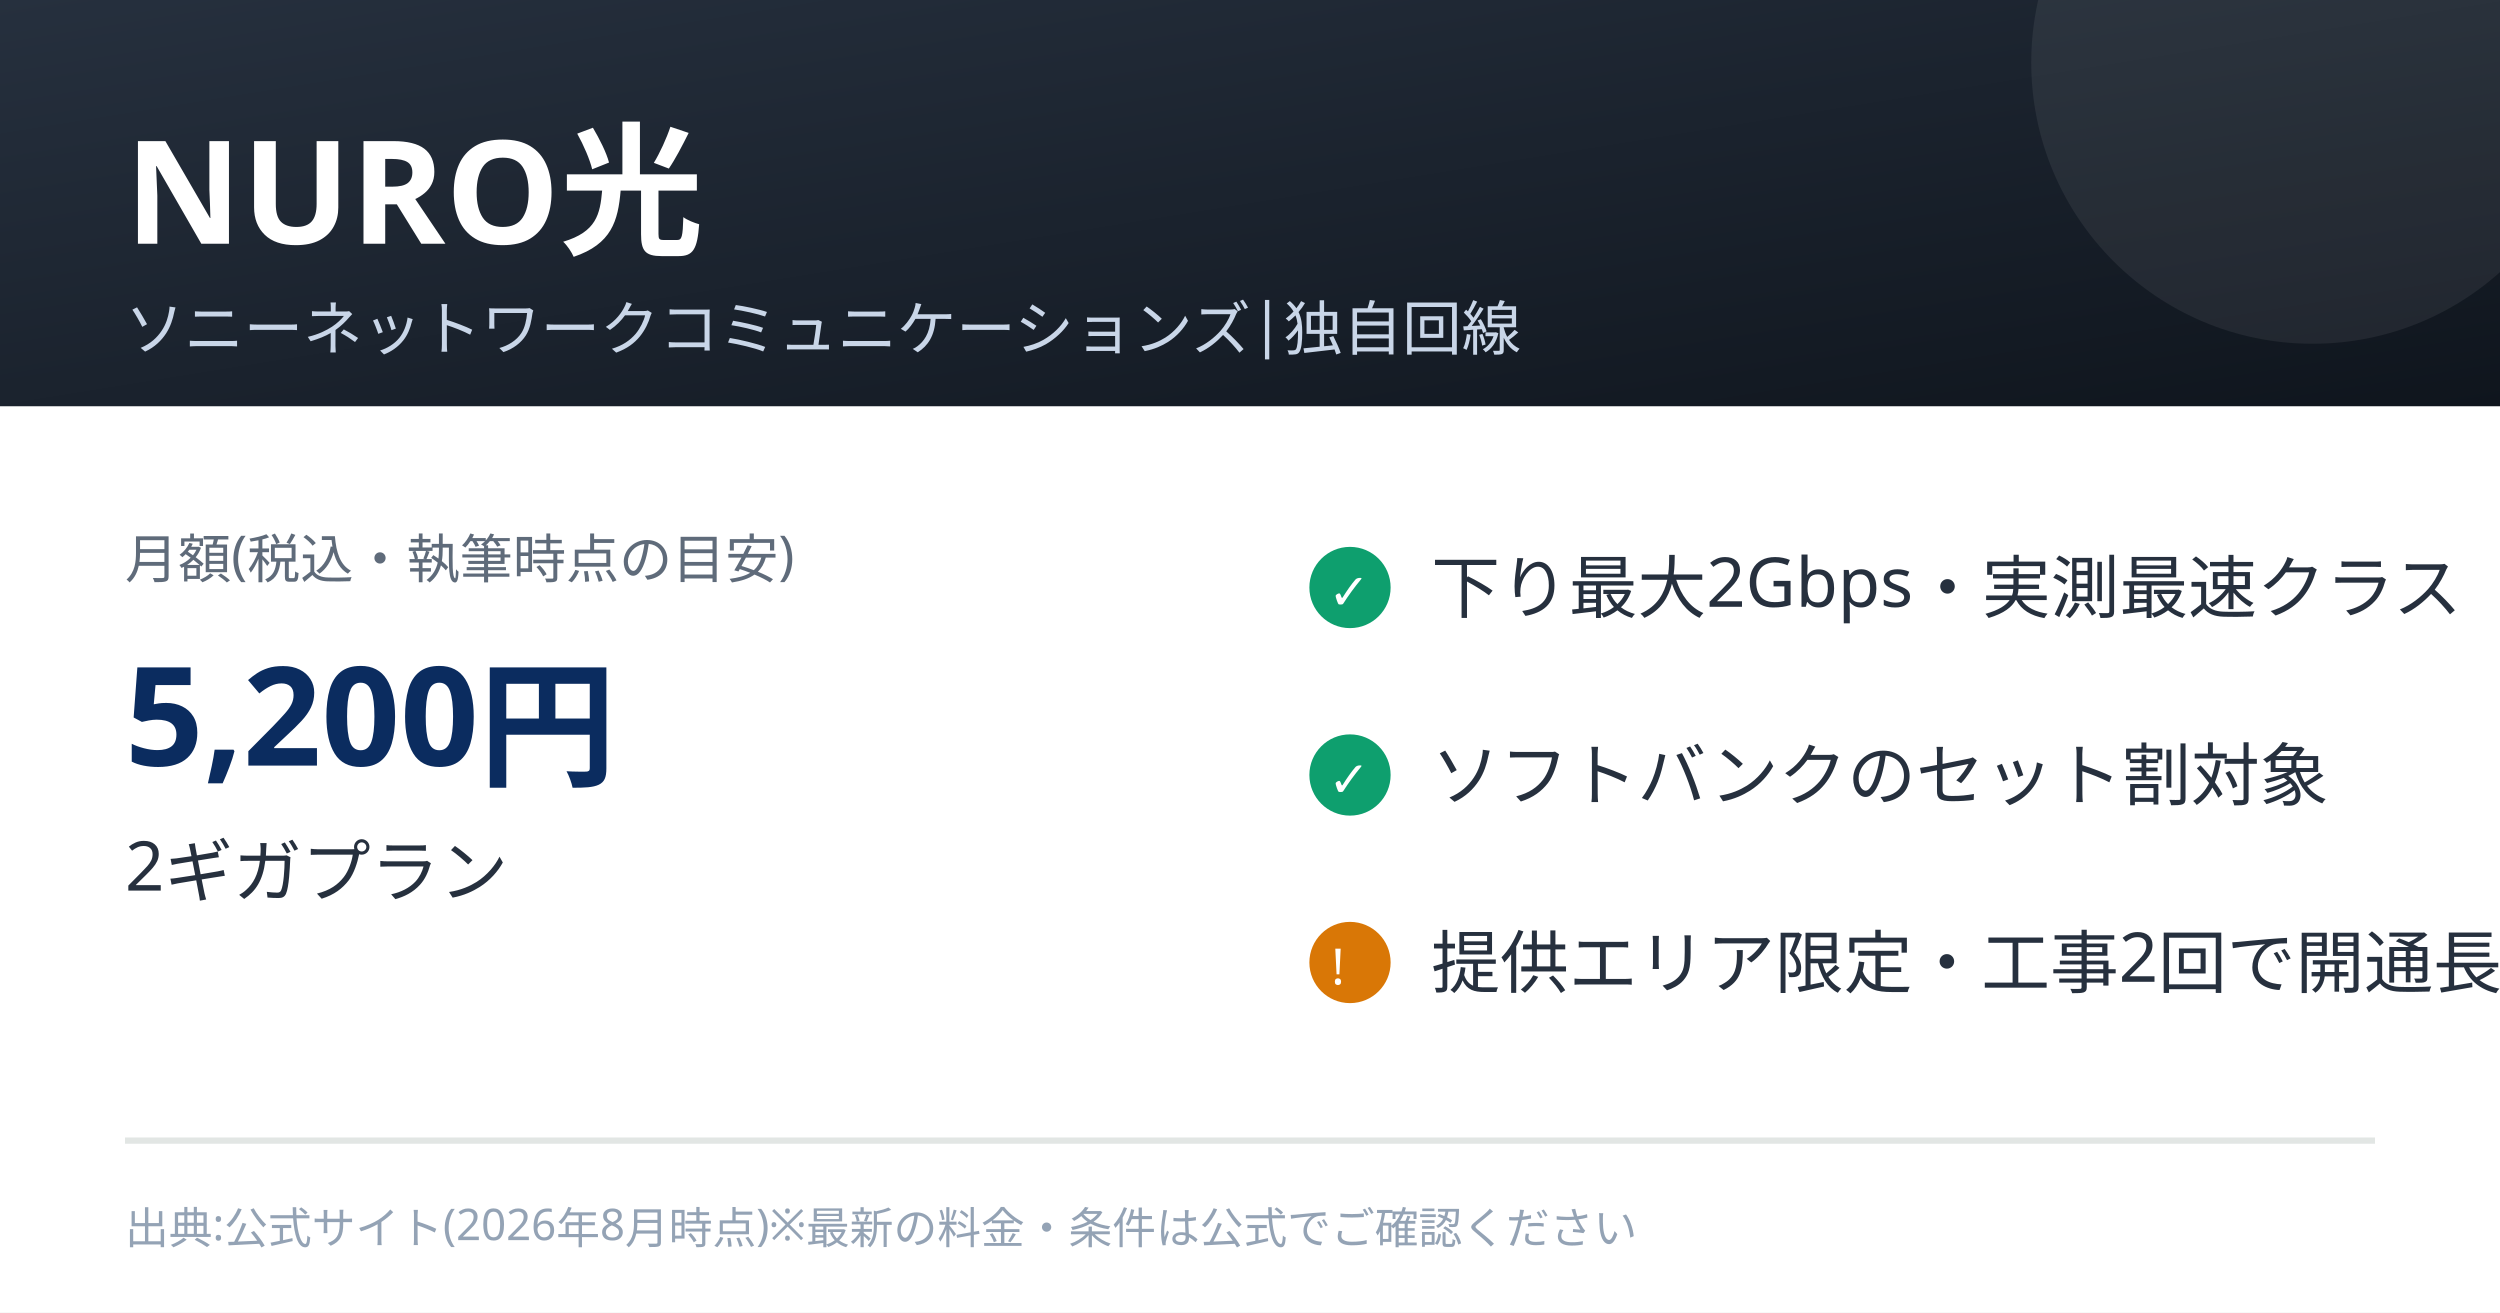
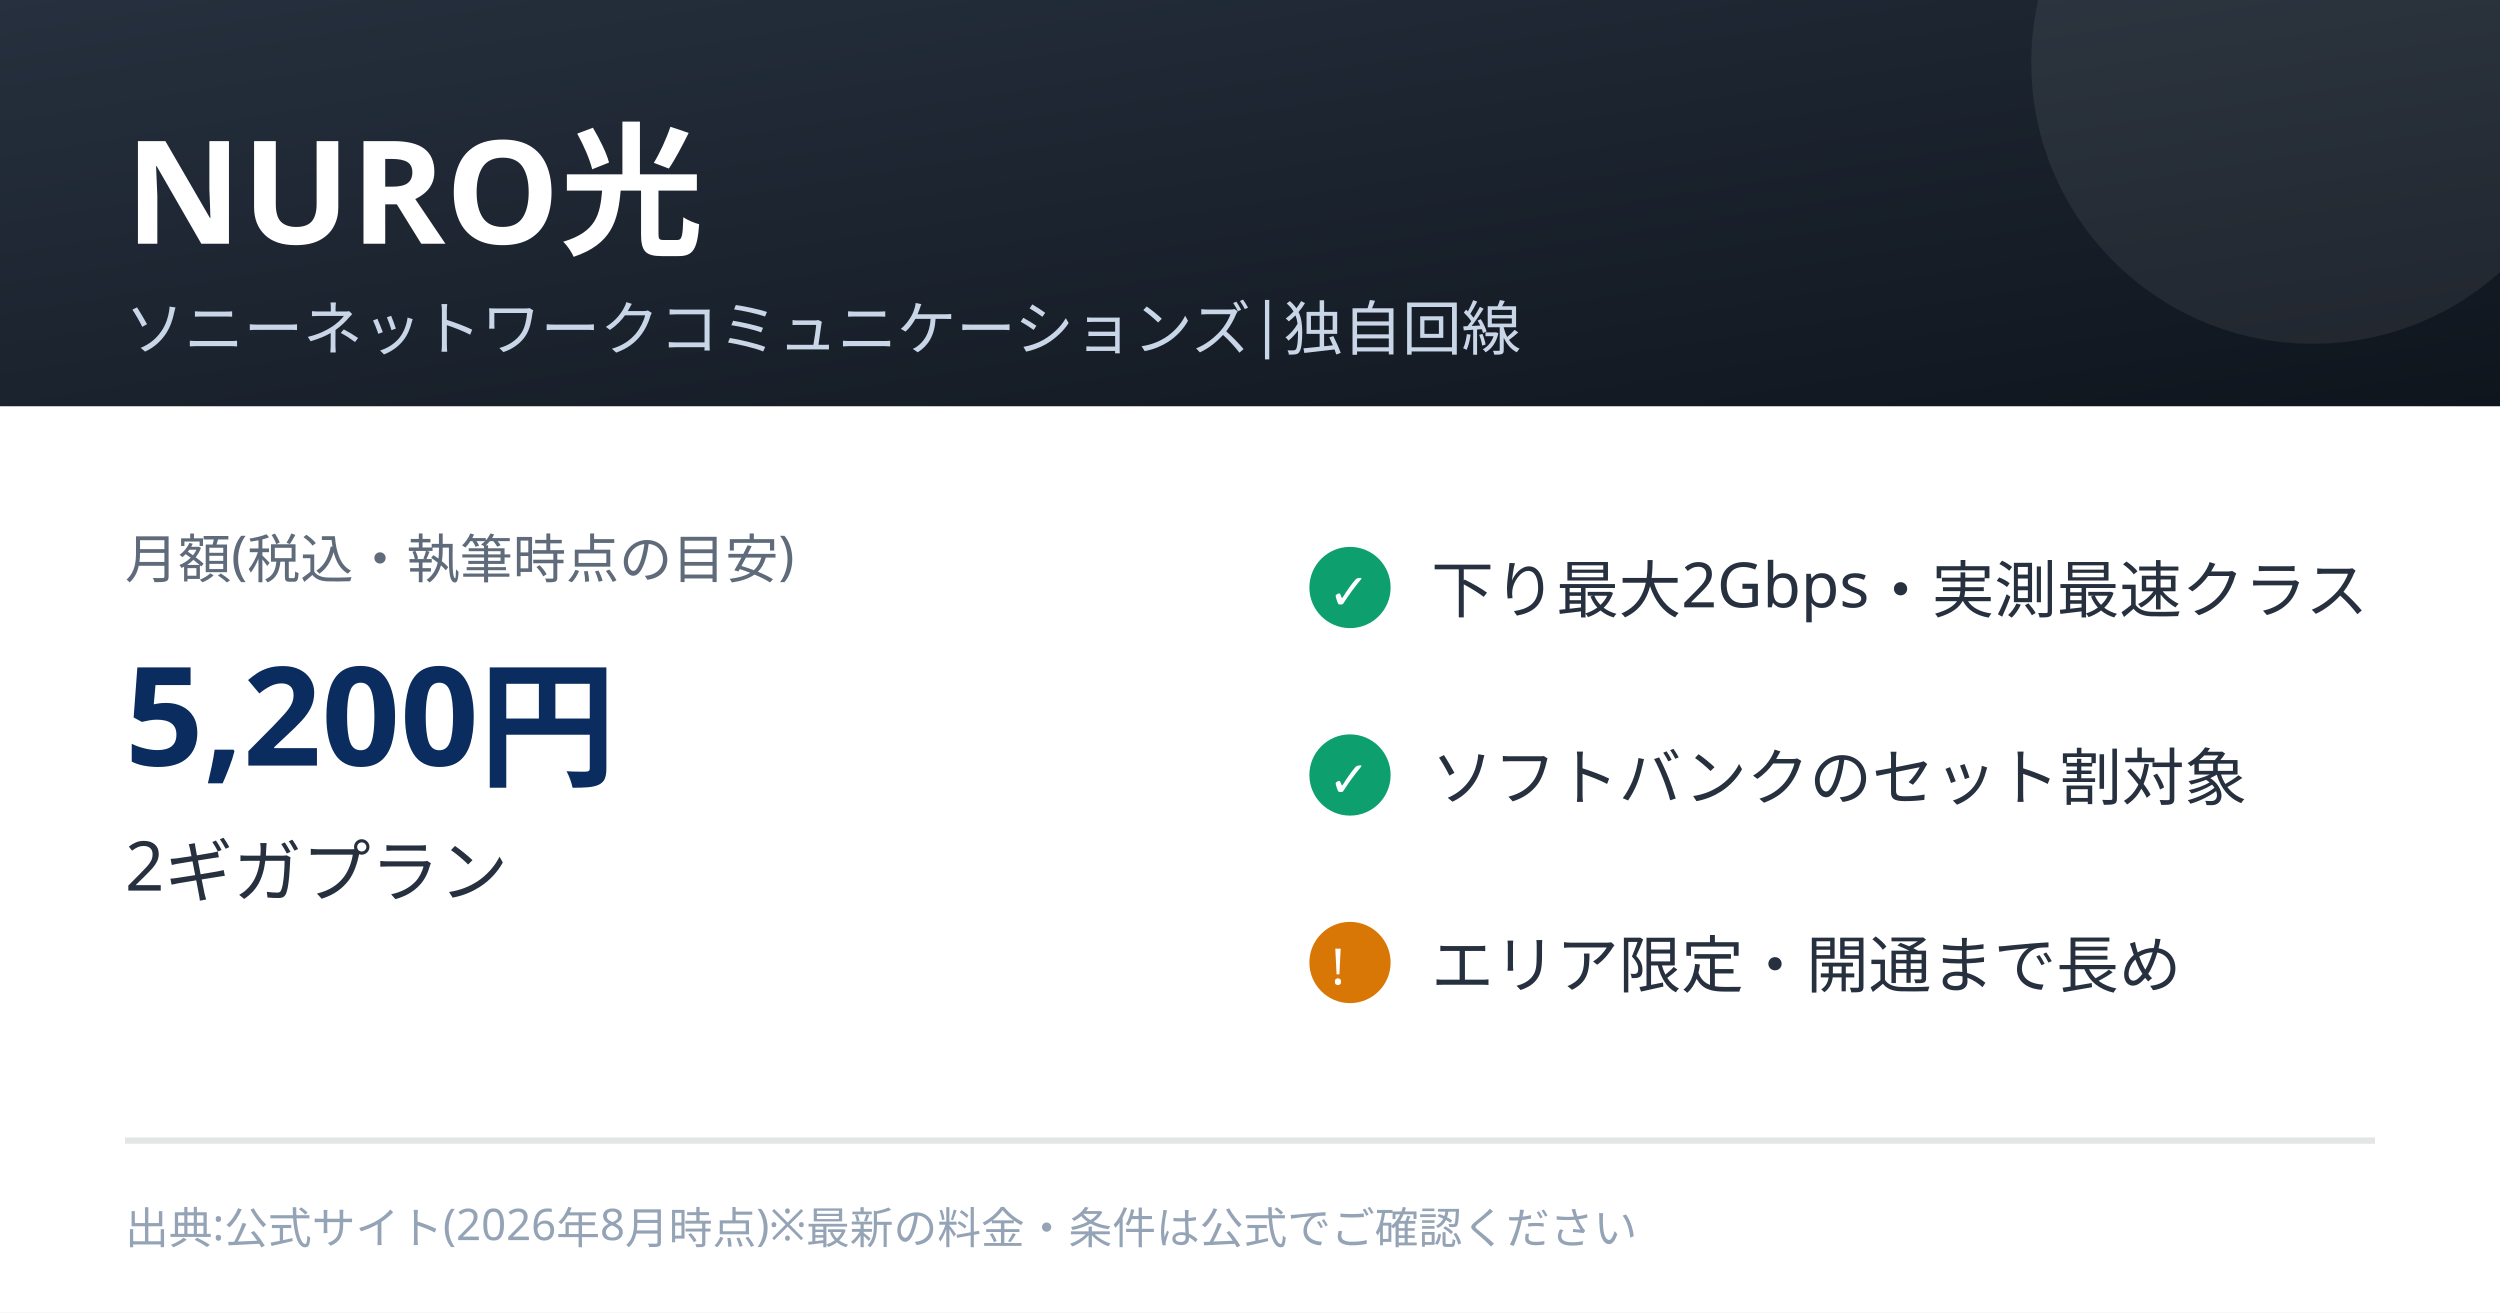
<svg xmlns="http://www.w3.org/2000/svg" viewBox="0 0 800 420" role="img" aria-label="NURO光のサービス概要" font-family="'Noto Sans JP','Hiragino Sans','Yu Gothic',Meiryo,sans-serif">
  <defs>
    <linearGradient id="h" x1="0" y1="0" x2="1" y2="1">
      <stop offset="0" stop-color="#26303e" />
      <stop offset="1" stop-color="#0f151d" />
    </linearGradient>
  </defs>
  <rect width="800" height="420" fill="#ffffff" />
  <rect width="800" height="130" fill="url(#h)" />
  <circle cx="740" cy="20" r="90" fill="#ffffff" opacity=".07" />
  <text x="40" y="78" font-size="46" font-weight="800" fill="#ffffff">NURO光</text>
  <text x="40" y="112" font-size="19" fill="#c9d6e8">ソニーネットワークコミュニケーションズ|独自回線</text>
  <text x="40" y="185" font-size="17" fill="#5f6b7a">月額(税込・執筆時点の目安)</text>
  <text x="40" y="245" font-size="44" font-weight="800" fill="#0b2c5f">5,200円</text>
  <text x="40" y="285" font-size="22" fill="#26303e">2ギガプラン</text>
-   <g font-size="22" fill="#26303e">
+   <g font-size="20" fill="#26303e">
    <circle cx="432" cy="188" r="13" fill="#0e9f6e" />
    <text x="425" y="195" font-size="16" fill="#fff">✓</text>
    <text x="458" y="196">下り最大2Gbps・実測最速クラス</text>
    <circle cx="432" cy="248" r="13" fill="#0e9f6e" />
    <text x="425" y="255" font-size="16" fill="#fff">✓</text>
    <text x="458" y="256">ソフトバンクのセット割対象</text>
    <circle cx="432" cy="308" r="13" fill="#d97706" />
    <text x="426" y="315" font-size="16" fill="#fff">!</text>
-     <text x="458" y="316">提供エリア限定・工事2回で開通長め</text>
+     <text x="458" y="316">エリア限定・開通まで長め</text>
  </g>
  <line x1="40" y1="365" x2="760" y2="365" stroke="#e2e6e4" stroke-width="2" />
  <text x="40" y="398" font-size="14" fill="#94a3b5">出典:公式サイト(2026年8月時点)※最新の料金・条件は公式でご確認ください</text>
</svg>
